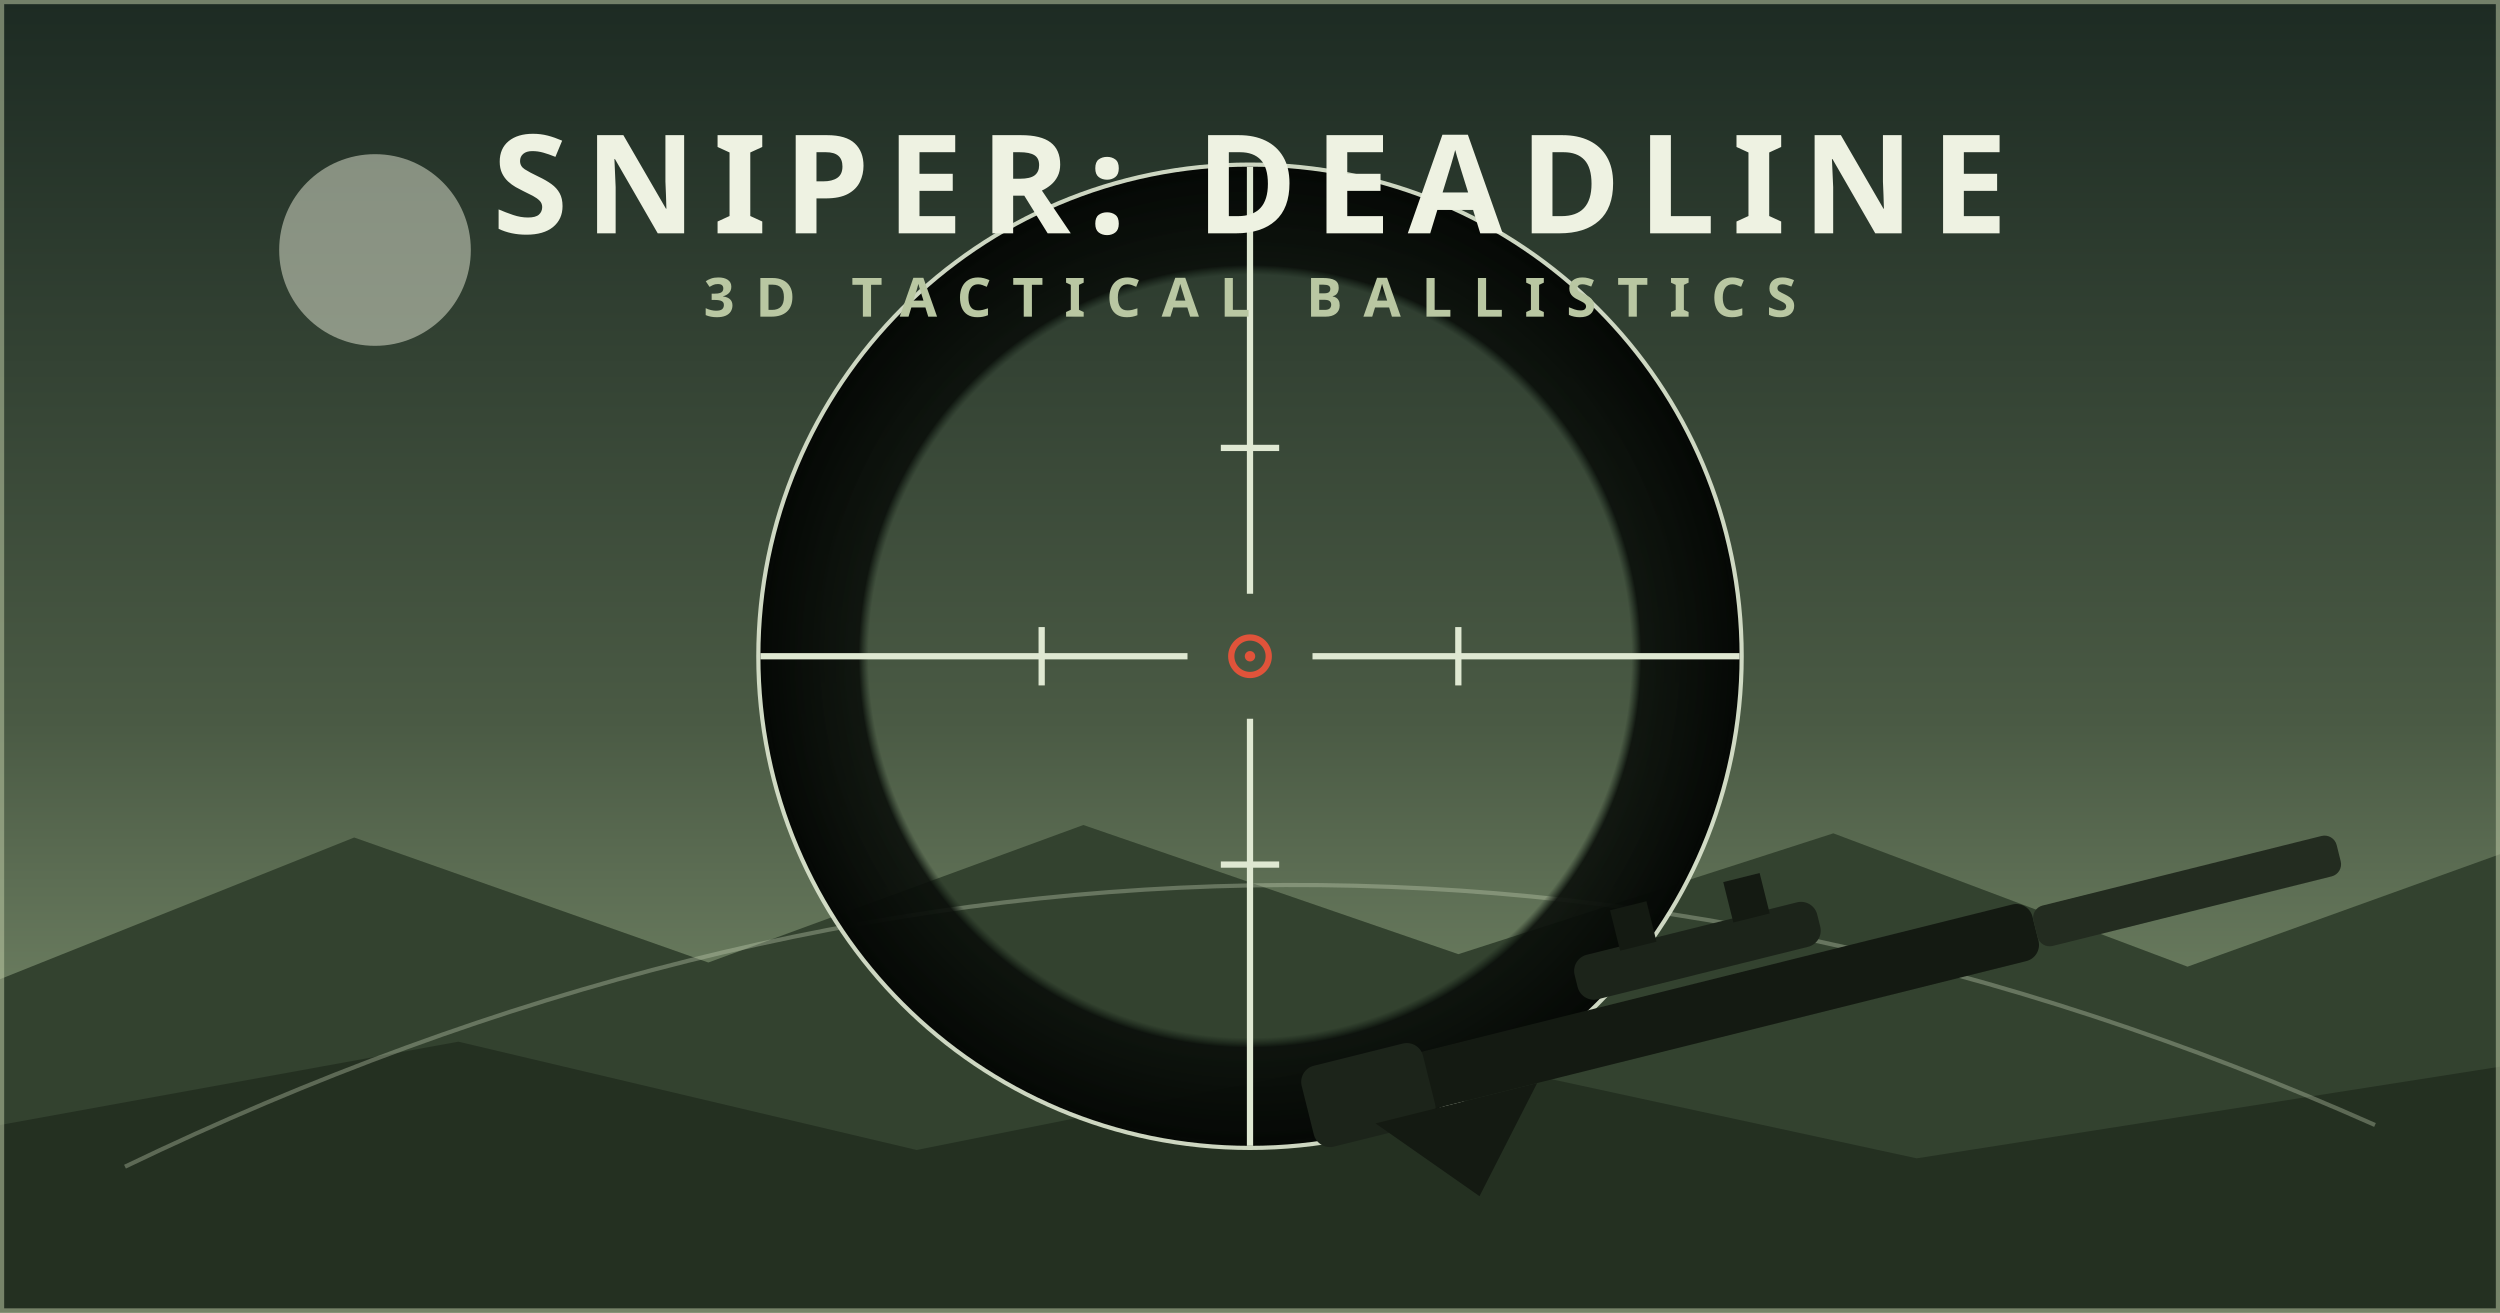
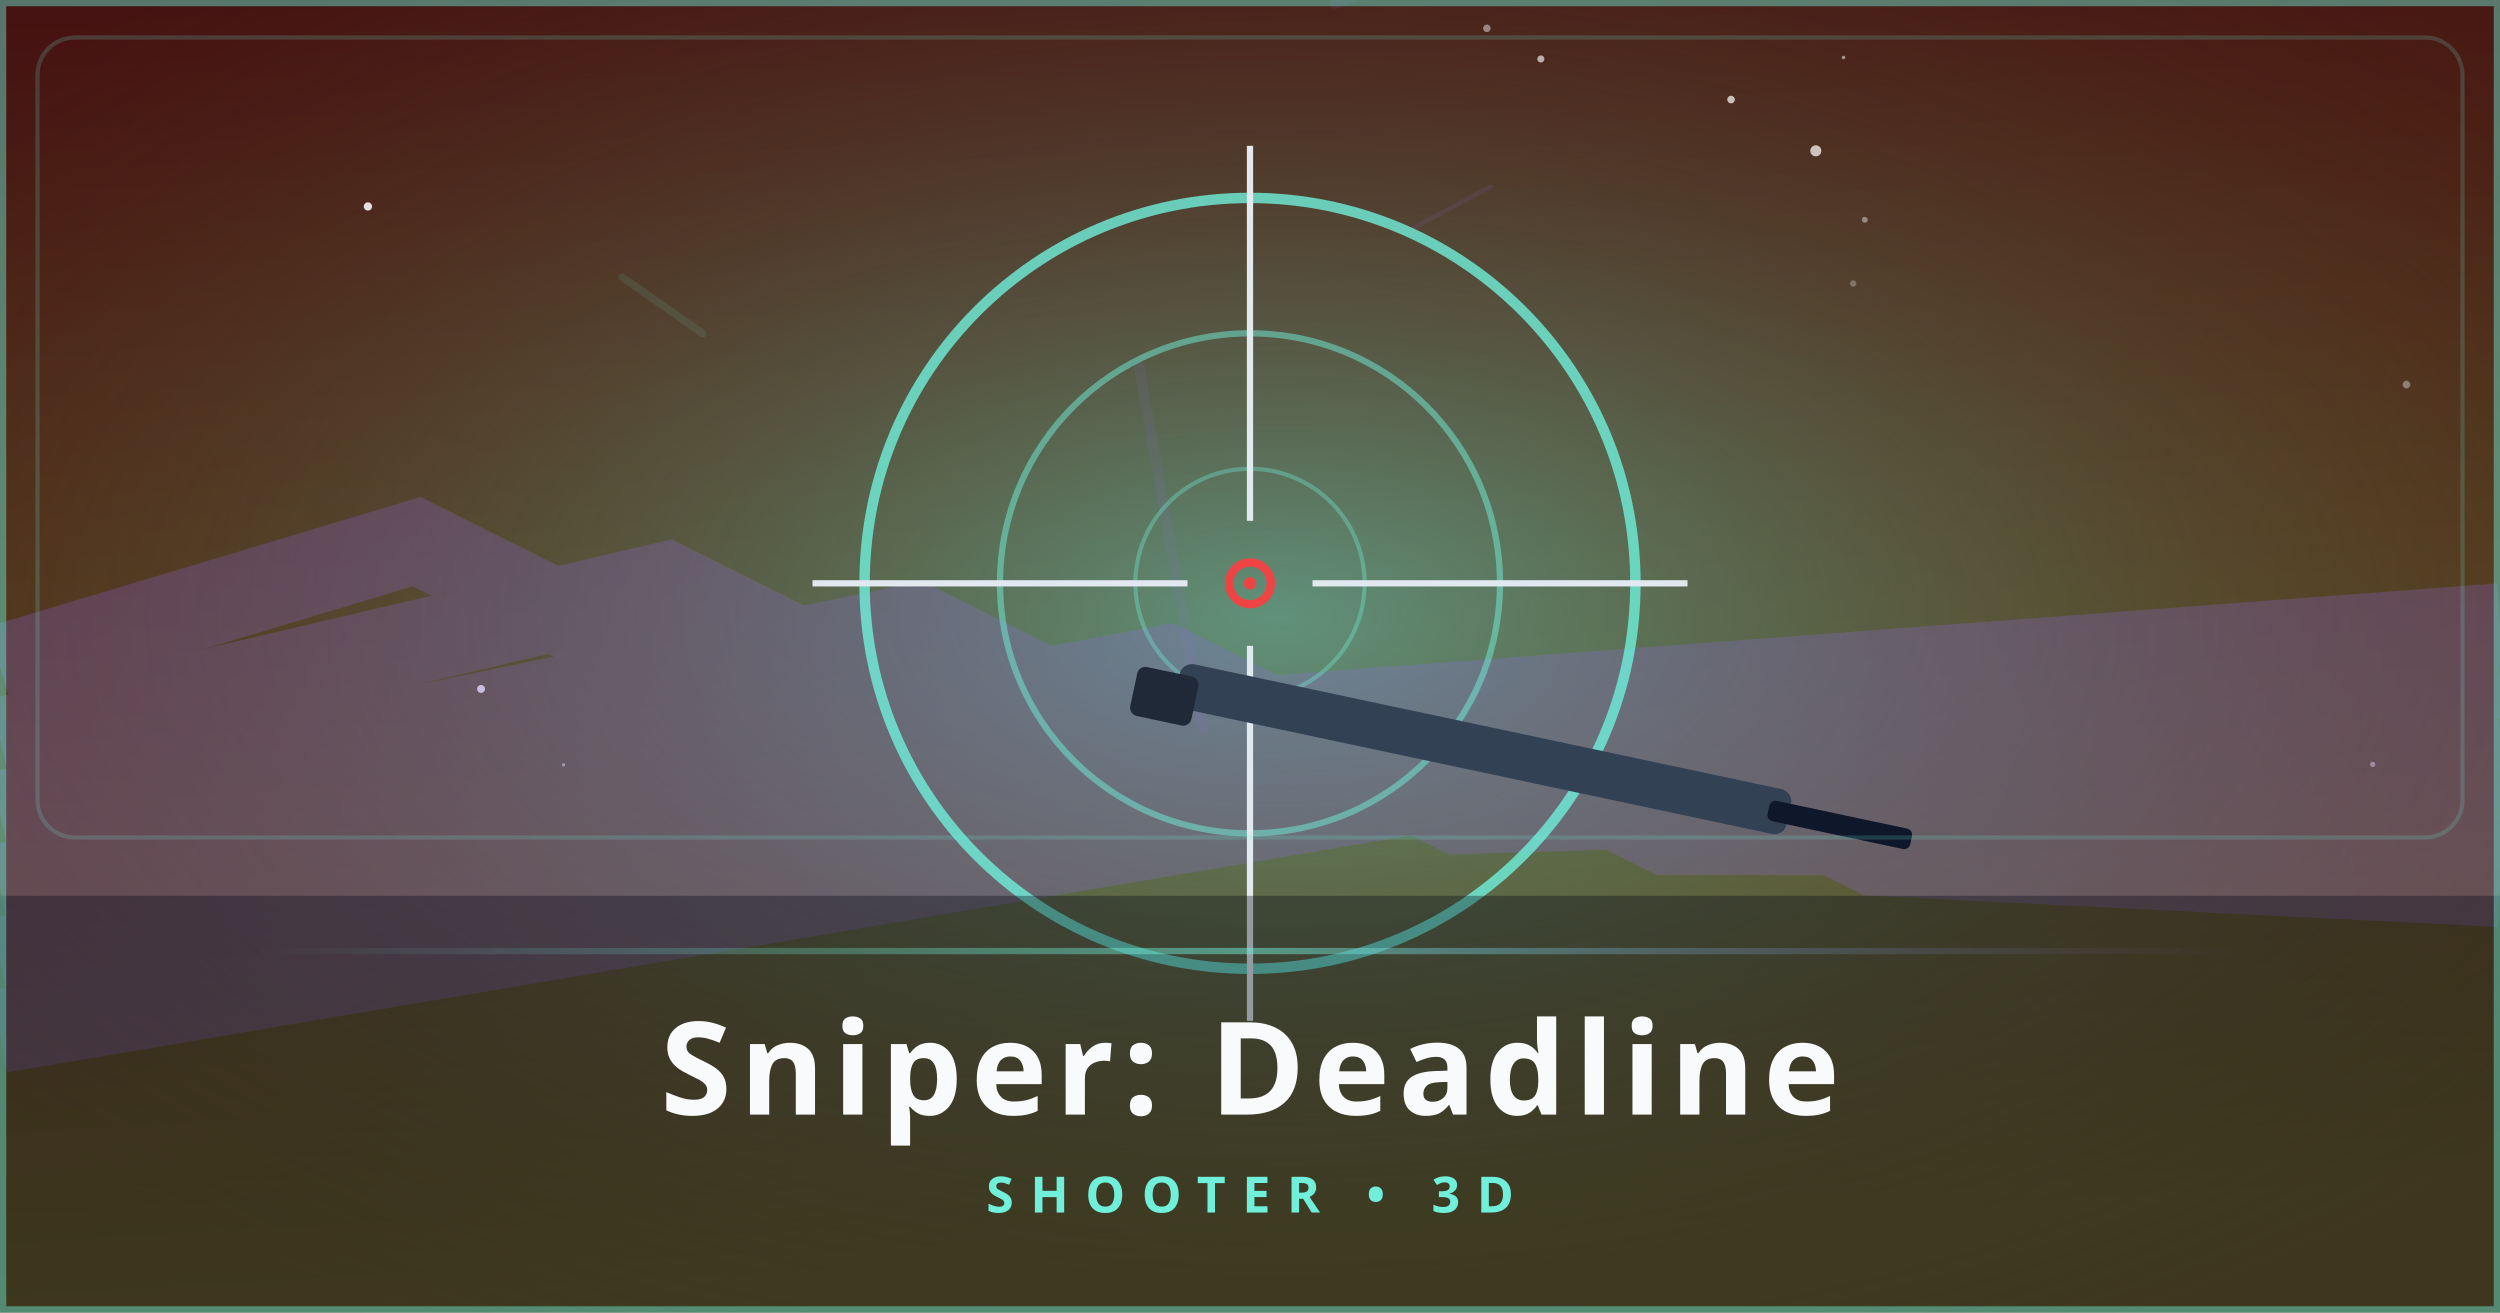
- <svg xmlns="http://www.w3.org/2000/svg" viewBox="0 0 1200 630" width="1200" height="630" role="img" aria-label="Sniper Deadline">
+ <svg xmlns="http://www.w3.org/2000/svg" viewBox="0 0 1200 630" width="1200" height="630" role="img" aria-label="Sniper: Deadline">
  <defs>
-     <linearGradient id="dusk" x1="0" y1="0" x2="0" y2="1">
-       <stop offset="0%" stop-color="#1d2b23" />
-       <stop offset="55%" stop-color="#4a5a44" />
-       <stop offset="100%" stop-color="#8fa37e" />
+     <linearGradient id="bg" x1="0" y1="0" x2="0.11" y2="1">
+       <stop offset="0%" stop-color="hsla(0, 60%, 17%, 1)" />
+       <stop offset="100%" stop-color="hsla(49, 46%, 25%, 1)" />
    </linearGradient>
-     <radialGradient id="scope" cx="50%" cy="50%" r="50%">
-       <stop offset="0%" stop-color="#0f1a12" stop-opacity="0" />
-       <stop offset="78%" stop-color="#0f1a12" stop-opacity="0" />
-       <stop offset="80%" stop-color="#0a0f0a" stop-opacity="0.9" />
-       <stop offset="100%" stop-color="#050805" />
+     <radialGradient id="glow" cx="51%" cy="47%" r="65%">
+       <stop offset="0%" stop-color="hsla(170, 81%, 69%, 1)" stop-opacity="0.5" />
+       <stop offset="100%" stop-color="hsla(49, 46%, 25%, 1)" stop-opacity="0" />
    </radialGradient>
+     <linearGradient id="bar" x1="0" y1="0" x2="1" y2="0">
+       <stop offset="0%" stop-color="hsla(170, 81%, 69%, 1)" stop-opacity="0.0" />
+       <stop offset="50%" stop-color="hsla(170, 81%, 69%, 1)" stop-opacity="0.5" />
+       <stop offset="100%" stop-color="hsla(258, 78%, 67%, 1)" stop-opacity="0.0" />
+     </linearGradient>
  </defs>
-   <rect width="1200" height="630" fill="url(#dusk)" />
-   <circle cx="180" cy="120" r="46" fill="#e8ecd8" opacity="0.5" />
-   <g fill="#33422f">
-     <path d="M0 470 L170 402 L340 462 L520 396 L700 458 L880 400 L1050 464 L1200 410 L1200 630 L0 630 Z" />
-     <path d="M0 540 L220 500 L440 552 L680 504 L920 556 L1200 512 L1200 630 L0 630 Z" fill="#243021" />
+   <rect width="1200" height="630" fill="url(#bg)" />
+   <rect width="1200" height="630" fill="url(#glow)" />
+   <rect x="440" y="261" width="50.129" height="2.149" rx="3" fill="hsla(258, 78%, 67%, 1)" opacity="0.104" transform="rotate(152 600 210)" />
+   <rect x="1164" y="4" width="81.739" height="7.3" rx="3" fill="hsla(170, 81%, 69%, 1)" opacity="0.122" transform="rotate(349 600 210)" />
+   <rect x="452" y="391" width="44.269" height="5.312" rx="3" fill="hsla(258, 78%, 67%, 1)" opacity="0.086" transform="rotate(161 600 210)" />
+   <rect x="307" y="318" width="51.25" height="3.605" rx="3" fill="hsla(170, 81%, 69%, 1)" opacity="0.099" transform="rotate(35 600 210)" />
+   <rect x="555" y="254" width="180.984" height="5.028" rx="3" fill="hsla(258, 78%, 67%, 1)" opacity="0.099" transform="rotate(80 600 210)" />
+   <circle cx="895.1" cy="105.5" r="1.42" fill="#fff" opacity="0.41" />
+   <circle cx="739.6" cy="28.3" r="1.71" fill="#fff" opacity="0.62" />
+   <circle cx="889.5" cy="136.1" r="1.55" fill="#fff" opacity="0.27" />
+   <circle cx="884.9" cy="27.6" r="0.85" fill="#fff" opacity="0.50" />
+   <circle cx="871.6" cy="72.4" r="2.66" fill="#fff" opacity="0.71" />
+   <circle cx="270.5" cy="367.1" r="0.80" fill="#fff" opacity="0.50" />
+   <circle cx="176.6" cy="99.1" r="1.99" fill="#fff" opacity="0.85" />
+   <circle cx="230.9" cy="330.7" r="1.91" fill="#fff" opacity="0.79" />
+   <circle cx="1138.9" cy="366.9" r="1.27" fill="#fff" opacity="0.44" />
+   <circle cx="1155.1" cy="184.6" r="1.86" fill="#fff" opacity="0.36" />
+   <circle cx="830.9" cy="47.8" r="1.83" fill="#fff" opacity="0.69" />
+   <circle cx="713.7" cy="13.6" r="1.81" fill="#fff" opacity="0.44" />
+   <g opacity="0.25">
+     <path d="M0 320 L200 260 L400 360 L1200 300" fill="none" stroke="hsla(258, 78%, 67%, 1)" stroke-width="40" />
+     <path d="M0 355 L320 280 L500 370 L1200 325" fill="none" stroke="hsla(258, 78%, 67%, 1)" stroke-width="40" />
+     <path d="M0 390 L440 300 L600 380 L1200 350" fill="none" stroke="hsla(258, 78%, 67%, 1)" stroke-width="40" />
+     <path d="M0 425 L560 320 L700 390 L1200 375" fill="none" stroke="hsla(258, 78%, 67%, 1)" stroke-width="40" />
+     <path d="M0 460 L680 340 L800 400 L1200 400" fill="none" stroke="hsla(258, 78%, 67%, 1)" stroke-width="40" />
+     <path d="M0 495 L800 360 L900 410 L1200 425" fill="none" stroke="hsla(258, 78%, 67%, 1)" stroke-width="40" />
  </g>
-   <g stroke="#c9d4b8" stroke-width="2" opacity="0.35" fill="none">
-     <path d="M60 560 Q 600 300 1140 540" />
+   <g transform="translate(600,280)">
+     <circle r="185" fill="none" stroke="hsla(170, 81%, 69%, 1)" stroke-opacity="0.8" stroke-width="5" />
+     <circle r="120" fill="none" stroke="hsla(170, 81%, 69%, 1)" stroke-opacity="0.5" stroke-width="3" />
+     <circle r="55" fill="none" stroke="hsla(170, 81%, 69%, 1)" stroke-opacity="0.35" stroke-width="2" />
+     <line x1="-210" y1="0" x2="-30" y2="0" stroke="#e2e8f0" stroke-width="3" />
+     <line x1="30" y1="0" x2="210" y2="0" stroke="#e2e8f0" stroke-width="3" />
+     <line x1="0" y1="-210" x2="0" y2="-30" stroke="#e2e8f0" stroke-width="3" />
+     <line x1="0" y1="30" x2="0" y2="210" stroke="#e2e8f0" stroke-width="3" />
+     <circle r="10" fill="none" stroke="#ef4444" stroke-width="4" />
+     <circle r="3" fill="#ef4444" />
+     <g transform="translate(170,95) rotate(12)">
+       <rect x="-210" y="-14" width="300" height="22" rx="6" fill="#334155" />
+       <rect x="80" y="-8" width="70" height="10" rx="3" fill="#0f172a" />
+       <rect x="-230" y="-8" width="30" height="24" rx="4" fill="#1f2937" />
+     </g>
  </g>
-   <g transform="translate(600 315)">
-     <circle r="235" fill="none" stroke="#dfe8d2" stroke-width="4" opacity="0.9" />
-     <circle r="235" fill="url(#scope)" />
-     <line x1="-235" y1="0" x2="-30" y2="0" stroke="#dfe8d2" stroke-width="3" />
-     <line x1="30" y1="0" x2="235" y2="0" stroke="#dfe8d2" stroke-width="3" />
-     <line x1="0" y1="-235" x2="0" y2="-30" stroke="#dfe8d2" stroke-width="3" />
-     <line x1="0" y1="30" x2="0" y2="235" stroke="#dfe8d2" stroke-width="3" />
-     <g stroke="#dfe8d2" stroke-width="3">
-       <line x1="-14" y1="-100" x2="14" y2="-100" />
-       <line x1="-14" y1="100" x2="14" y2="100" />
-       <line x1="-100" y1="-14" x2="-100" y2="14" />
-       <line x1="100" y1="-14" x2="100" y2="14" />
-     </g>
-     <circle r="9" fill="none" stroke="#e0533a" stroke-width="3" />
-     <circle r="2.5" fill="#e0533a" />
-   </g>
-   <g transform="translate(880 470) rotate(-14)">
-     <rect x="-230" y="-14" width="330" height="28" rx="8" fill="#141a12" />
-     <rect x="-260" y="-20" width="60" height="40" rx="8" fill="#1c241a" />
-     <rect x="-120" y="-40" width="120" height="22" rx="8" fill="#1c241a" />
-     <rect x="-96" y="-58" width="18" height="20" fill="#141a12" />
-     <rect x="-40" y="-58" width="18" height="20" fill="#141a12" />
-     <path d="M-230 14 L-190 60 L-150 14 Z" fill="#141a12" />
-     <rect x="100" y="-10" width="150" height="20" rx="6" fill="#232c20" />
-   </g>
-   <text x="600" y="112" text-anchor="middle" font-family="Verdana, Geneva, sans-serif" font-size="66" font-weight="bold" letter-spacing="8" fill="#eef2e2">SNIPER: DEADLINE</text>
-   <text x="600" y="152" text-anchor="middle" font-family="Verdana, Geneva, sans-serif" font-size="26" font-weight="bold" letter-spacing="10" fill="#b9c7a2">3D TACTICAL BALLISTICS</text>
-   <rect x="0.5" y="0.5" width="1199" height="629" fill="none" stroke="#b9c7a2" stroke-opacity="0.55" stroke-width="3" />
+   <rect x="18" y="18" width="1164" height="384" rx="18" fill="none" stroke="hsla(170, 81%, 69%, 1)" stroke-opacity="0.18" stroke-width="2" />
+   <rect x="0" y="430" width="1200" height="200" fill="#020617" opacity="0.35" />
+   <rect x="120" y="455" width="960" height="3" rx="2" fill="url(#bar)" />
+   <text x="600" y="535" text-anchor="middle" font-family="Verdana, Geneva, sans-serif" font-size="62" font-weight="800" letter-spacing="4" fill="#f8fafc">Sniper: Deadline</text>
+   <text x="600" y="582" text-anchor="middle" font-family="Verdana, Geneva, sans-serif" font-size="24" font-weight="700" letter-spacing="8" fill="hsla(170, 81%, 69%, 1)">SHOOTER • 3D</text>
+   <rect x="1.5" y="1.5" width="1197" height="627" fill="none" stroke="hsla(170, 81%, 69%, 1)" stroke-opacity="0.45" stroke-width="3" />
</svg>
